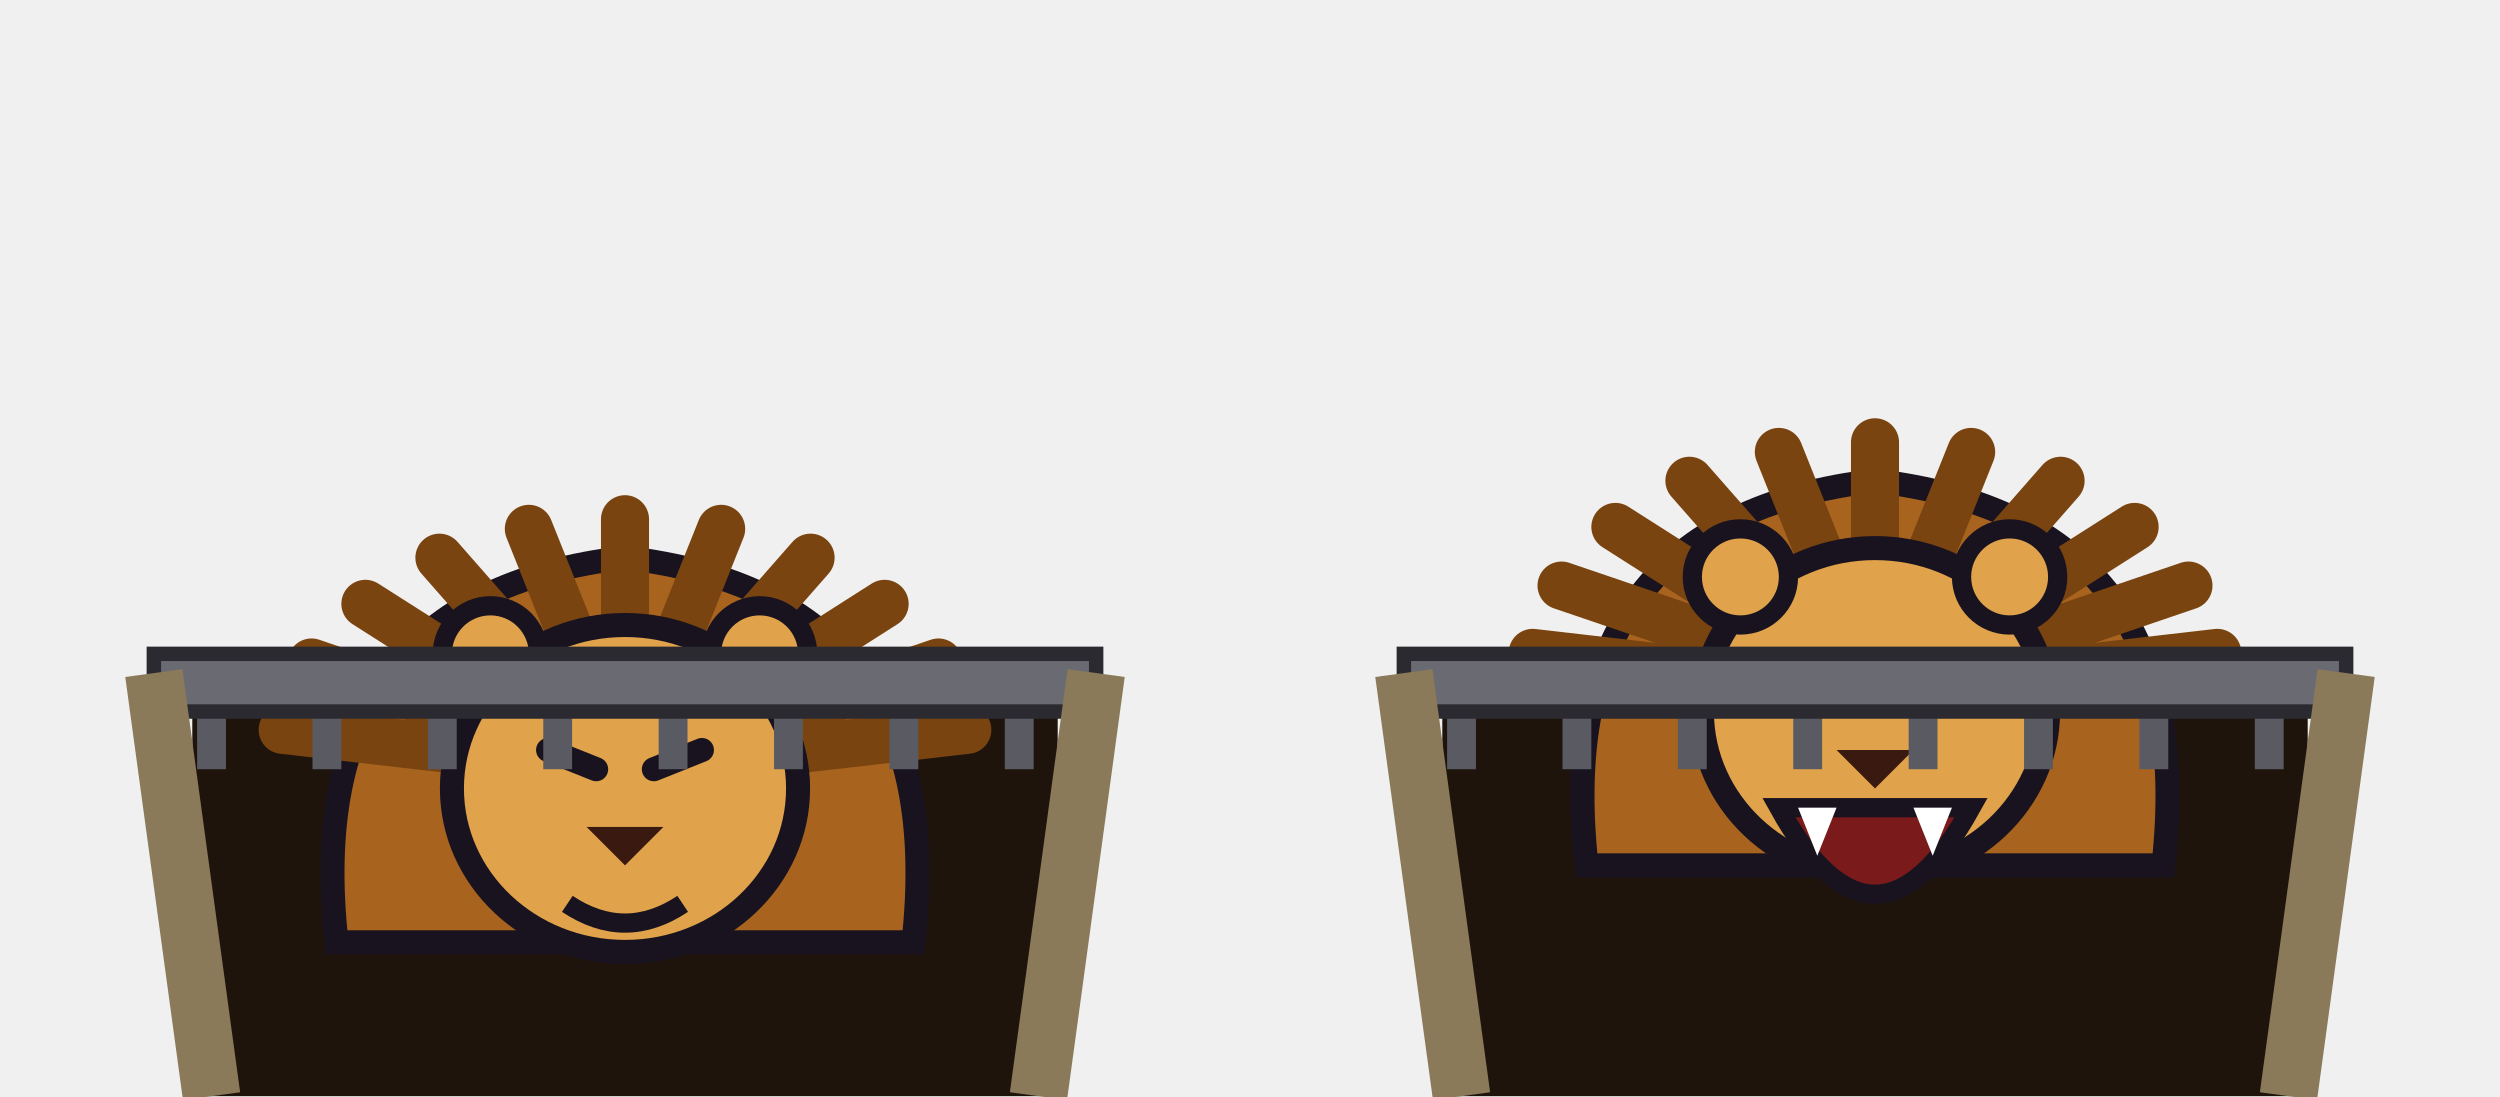
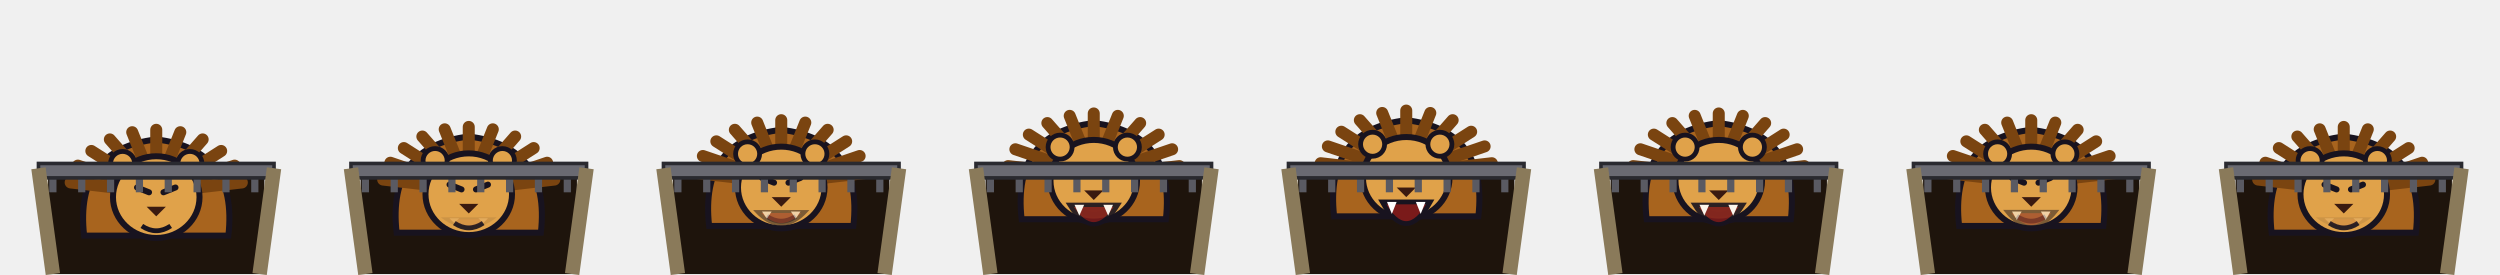
- <svg xmlns="http://www.w3.org/2000/svg" width="260" height="114" viewBox="0 0 260 114">
+ <svg xmlns="http://www.w3.org/2000/svg" width="1040" height="114" viewBox="0 0 1040 114">
  <g transform="translate(20 70)">
    <rect x="0" y="0" width="90" height="44" fill="#1e140c" />
    <g transform="translate(45 28)">
      <g>
        <path d="M-30 0 Q-34 -36 0 -40 Q34 -36 30 0 Z" fill="#a8641e" stroke="#18131f" stroke-width="2.5" />
        <path d="M0 -18 L-35.6 -22.1" stroke="#7a4410" stroke-width="5" stroke-linecap="round" />
        <path d="M0 -18 L-32.6 -29.1" stroke="#7a4410" stroke-width="5" stroke-linecap="round" />
        <path d="M0 -18 L-27 -35.2" stroke="#7a4410" stroke-width="5" stroke-linecap="round" />
        <path d="M0 -18 L-19.3 -40" stroke="#7a4410" stroke-width="5" stroke-linecap="round" />
        <path d="M0 -18 L-10 -43" stroke="#7a4410" stroke-width="5" stroke-linecap="round" />
        <path d="M0 -18 L0 -44" stroke="#7a4410" stroke-width="5" stroke-linecap="round" />
        <path d="M0 -18 L10 -43" stroke="#7a4410" stroke-width="5" stroke-linecap="round" />
        <path d="M0 -18 L19.3 -40" stroke="#7a4410" stroke-width="5" stroke-linecap="round" />
        <path d="M0 -18 L27 -35.2" stroke="#7a4410" stroke-width="5" stroke-linecap="round" />
        <path d="M0 -18 L32.6 -29.1" stroke="#7a4410" stroke-width="5" stroke-linecap="round" />
        <path d="M0 -18 L35.6 -22.1" stroke="#7a4410" stroke-width="5" stroke-linecap="round" />
        <ellipse cx="0" cy="-16" rx="18" ry="17" fill="#e0a24a" stroke="#18131f" stroke-width="2.5" />
        <circle cx="-14" cy="-30" r="5" fill="#e0a24a" stroke="#18131f" stroke-width="2" />
        <circle cx="14" cy="-30" r="5" fill="#e0a24a" stroke="#18131f" stroke-width="2" />
        <path d="M-8 -20 l5 2 M8 -20 l-5 2" stroke="#18131f" stroke-width="2.5" stroke-linecap="round" />
        <path d="M-4 -12 h8 l-4 4 Z" fill="#3a1a10" />
-         <path d="M-6 -4 Q0 0 6 -4" stroke="#18131f" stroke-width="2" fill="none" />
+         <g opacity="1">
+           <path d="M-6 -4 Q0 0 6 -4" stroke="#18131f" stroke-width="2" fill="none" />
+         </g>
+         <g opacity="0" transform="translate(0 -6) scale(1 0.3) translate(0 6)">
+           <path d="M-10 -6 Q0 12 10 -6 Z" fill="#7a1a1a" stroke="#18131f" stroke-width="2" />
+           <path d="M-8 -6 l2 5 l2 -5 M4 -6 l2 5 l2 -5" fill="#fff" />
+         </g>
      </g>
    </g>
    <line x1="2" y1="0" x2="2" y2="10" stroke="#5a5a62" stroke-width="3" />
    <line x1="14" y1="0" x2="14" y2="10" stroke="#5a5a62" stroke-width="3" />
    <line x1="26" y1="0" x2="26" y2="10" stroke="#5a5a62" stroke-width="3" />
    <line x1="38" y1="0" x2="38" y2="10" stroke="#5a5a62" stroke-width="3" />
    <line x1="50" y1="0" x2="50" y2="10" stroke="#5a5a62" stroke-width="3" />
    <line x1="62" y1="0" x2="62" y2="10" stroke="#5a5a62" stroke-width="3" />
    <line x1="74" y1="0" x2="74" y2="10" stroke="#5a5a62" stroke-width="3" />
    <line x1="86" y1="0" x2="86" y2="10" stroke="#5a5a62" stroke-width="3" />
    <rect x="-4" y="-2" width="98" height="6" fill="#6a6a72" stroke="#2a2a30" stroke-width="1.5" />
    <path d="M-4 0 L2 44 M94 0 L88 44" stroke="#8a7a5a" stroke-width="6" />
  </g>
  <g transform="translate(150 70)">
    <rect x="0" y="0" width="90" height="44" fill="#1e140c" />
+     <g transform="translate(45 26.8)">
+       <g>
+         <path d="M-30 0 Q-34 -36 0 -40 Q34 -36 30 0 Z" fill="#a8641e" stroke="#18131f" stroke-width="2.5" />
+         <path d="M0 -18 L-35.6 -22.1" stroke="#7a4410" stroke-width="5" stroke-linecap="round" />
+         <path d="M0 -18 L-32.6 -29.1" stroke="#7a4410" stroke-width="5" stroke-linecap="round" />
+         <path d="M0 -18 L-27 -35.2" stroke="#7a4410" stroke-width="5" stroke-linecap="round" />
+         <path d="M0 -18 L-19.3 -40" stroke="#7a4410" stroke-width="5" stroke-linecap="round" />
+         <path d="M0 -18 L-10 -43" stroke="#7a4410" stroke-width="5" stroke-linecap="round" />
+         <path d="M0 -18 L0 -44" stroke="#7a4410" stroke-width="5" stroke-linecap="round" />
+         <path d="M0 -18 L10 -43" stroke="#7a4410" stroke-width="5" stroke-linecap="round" />
+         <path d="M0 -18 L19.3 -40" stroke="#7a4410" stroke-width="5" stroke-linecap="round" />
+         <path d="M0 -18 L27 -35.2" stroke="#7a4410" stroke-width="5" stroke-linecap="round" />
+         <path d="M0 -18 L32.6 -29.1" stroke="#7a4410" stroke-width="5" stroke-linecap="round" />
+         <path d="M0 -18 L35.6 -22.1" stroke="#7a4410" stroke-width="5" stroke-linecap="round" />
+         <ellipse cx="0" cy="-16" rx="18" ry="17" fill="#e0a24a" stroke="#18131f" stroke-width="2.5" />
+         <circle cx="-14" cy="-30" r="5" fill="#e0a24a" stroke="#18131f" stroke-width="2" />
+         <circle cx="14" cy="-30" r="5" fill="#e0a24a" stroke="#18131f" stroke-width="2" />
+         <path d="M-8 -20 l5 2 M8 -20 l-5 2" stroke="#18131f" stroke-width="2.5" stroke-linecap="round" />
+         <path d="M-4 -12 h8 l-4 4 Z" fill="#3a1a10" />
+         <g opacity="0.9">
+           <path d="M-6 -4 Q0 0 6 -4" stroke="#18131f" stroke-width="2" fill="none" />
+         </g>
+         <g opacity="0.1" transform="translate(0 -6) scale(1 0.4) translate(0 6)">
+           <path d="M-10 -6 Q0 12 10 -6 Z" fill="#7a1a1a" stroke="#18131f" stroke-width="2" />
+           <path d="M-8 -6 l2 5 l2 -5 M4 -6 l2 5 l2 -5" fill="#fff" />
+         </g>
+       </g>
+     </g>
+     <line x1="2" y1="0" x2="2" y2="10" stroke="#5a5a62" stroke-width="3" />
+     <line x1="14" y1="0" x2="14" y2="10" stroke="#5a5a62" stroke-width="3" />
+     <line x1="26" y1="0" x2="26" y2="10" stroke="#5a5a62" stroke-width="3" />
+     <line x1="38" y1="0" x2="38" y2="10" stroke="#5a5a62" stroke-width="3" />
+     <line x1="50" y1="0" x2="50" y2="10" stroke="#5a5a62" stroke-width="3" />
+     <line x1="62" y1="0" x2="62" y2="10" stroke="#5a5a62" stroke-width="3" />
+     <line x1="74" y1="0" x2="74" y2="10" stroke="#5a5a62" stroke-width="3" />
+     <line x1="86" y1="0" x2="86" y2="10" stroke="#5a5a62" stroke-width="3" />
+     <rect x="-4" y="-2" width="98" height="6" fill="#6a6a72" stroke="#2a2a30" stroke-width="1.5" />
+     <path d="M-4 0 L2 44 M94 0 L88 44" stroke="#8a7a5a" stroke-width="6" />
+   </g>
+   <g transform="translate(280 70)">
+     <rect x="0" y="0" width="90" height="44" fill="#1e140c" />
+     <g transform="translate(45 24)">
+       <g>
+         <path d="M-30 0 Q-34 -36 0 -40 Q34 -36 30 0 Z" fill="#a8641e" stroke="#18131f" stroke-width="2.5" />
+         <path d="M0 -18 L-35.6 -22.1" stroke="#7a4410" stroke-width="5" stroke-linecap="round" />
+         <path d="M0 -18 L-32.6 -29.1" stroke="#7a4410" stroke-width="5" stroke-linecap="round" />
+         <path d="M0 -18 L-27 -35.2" stroke="#7a4410" stroke-width="5" stroke-linecap="round" />
+         <path d="M0 -18 L-19.3 -40" stroke="#7a4410" stroke-width="5" stroke-linecap="round" />
+         <path d="M0 -18 L-10 -43" stroke="#7a4410" stroke-width="5" stroke-linecap="round" />
+         <path d="M0 -18 L0 -44" stroke="#7a4410" stroke-width="5" stroke-linecap="round" />
+         <path d="M0 -18 L10 -43" stroke="#7a4410" stroke-width="5" stroke-linecap="round" />
+         <path d="M0 -18 L19.3 -40" stroke="#7a4410" stroke-width="5" stroke-linecap="round" />
+         <path d="M0 -18 L27 -35.2" stroke="#7a4410" stroke-width="5" stroke-linecap="round" />
+         <path d="M0 -18 L32.6 -29.1" stroke="#7a4410" stroke-width="5" stroke-linecap="round" />
+         <path d="M0 -18 L35.6 -22.1" stroke="#7a4410" stroke-width="5" stroke-linecap="round" />
+         <ellipse cx="0" cy="-16" rx="18" ry="17" fill="#e0a24a" stroke="#18131f" stroke-width="2.5" />
+         <circle cx="-14" cy="-30" r="5" fill="#e0a24a" stroke="#18131f" stroke-width="2" />
+         <circle cx="14" cy="-30" r="5" fill="#e0a24a" stroke="#18131f" stroke-width="2" />
+         <path d="M-8 -20 l5 2 M8 -20 l-5 2" stroke="#18131f" stroke-width="2.5" stroke-linecap="round" />
+         <path d="M-4 -12 h8 l-4 4 Z" fill="#3a1a10" />
+         <g opacity="0.5">
+           <path d="M-6 -4 Q0 0 6 -4" stroke="#18131f" stroke-width="2" fill="none" />
+         </g>
+         <g opacity="0.5" transform="translate(0 -6) scale(1 0.6) translate(0 6)">
+           <path d="M-10 -6 Q0 12 10 -6 Z" fill="#7a1a1a" stroke="#18131f" stroke-width="2" />
+           <path d="M-8 -6 l2 5 l2 -5 M4 -6 l2 5 l2 -5" fill="#fff" />
+         </g>
+       </g>
+     </g>
+     <line x1="2" y1="0" x2="2" y2="10" stroke="#5a5a62" stroke-width="3" />
+     <line x1="14" y1="0" x2="14" y2="10" stroke="#5a5a62" stroke-width="3" />
+     <line x1="26" y1="0" x2="26" y2="10" stroke="#5a5a62" stroke-width="3" />
+     <line x1="38" y1="0" x2="38" y2="10" stroke="#5a5a62" stroke-width="3" />
+     <line x1="50" y1="0" x2="50" y2="10" stroke="#5a5a62" stroke-width="3" />
+     <line x1="62" y1="0" x2="62" y2="10" stroke="#5a5a62" stroke-width="3" />
+     <line x1="74" y1="0" x2="74" y2="10" stroke="#5a5a62" stroke-width="3" />
+     <line x1="86" y1="0" x2="86" y2="10" stroke="#5a5a62" stroke-width="3" />
+     <rect x="-4" y="-2" width="98" height="6" fill="#6a6a72" stroke="#2a2a30" stroke-width="1.5" />
+     <path d="M-4 0 L2 44 M94 0 L88 44" stroke="#8a7a5a" stroke-width="6" />
+   </g>
+   <g transform="translate(410 70)">
+     <rect x="0" y="0" width="90" height="44" fill="#1e140c" />
+     <g transform="translate(45 21.2)">
+       <g>
+         <path d="M-30 0 Q-34 -36 0 -40 Q34 -36 30 0 Z" fill="#a8641e" stroke="#18131f" stroke-width="2.5" />
+         <path d="M0 -18 L-35.6 -22.1" stroke="#7a4410" stroke-width="5" stroke-linecap="round" />
+         <path d="M0 -18 L-32.6 -29.1" stroke="#7a4410" stroke-width="5" stroke-linecap="round" />
+         <path d="M0 -18 L-27 -35.2" stroke="#7a4410" stroke-width="5" stroke-linecap="round" />
+         <path d="M0 -18 L-19.3 -40" stroke="#7a4410" stroke-width="5" stroke-linecap="round" />
+         <path d="M0 -18 L-10 -43" stroke="#7a4410" stroke-width="5" stroke-linecap="round" />
+         <path d="M0 -18 L0 -44" stroke="#7a4410" stroke-width="5" stroke-linecap="round" />
+         <path d="M0 -18 L10 -43" stroke="#7a4410" stroke-width="5" stroke-linecap="round" />
+         <path d="M0 -18 L19.3 -40" stroke="#7a4410" stroke-width="5" stroke-linecap="round" />
+         <path d="M0 -18 L27 -35.2" stroke="#7a4410" stroke-width="5" stroke-linecap="round" />
+         <path d="M0 -18 L32.6 -29.1" stroke="#7a4410" stroke-width="5" stroke-linecap="round" />
+         <path d="M0 -18 L35.6 -22.1" stroke="#7a4410" stroke-width="5" stroke-linecap="round" />
+         <ellipse cx="0" cy="-16" rx="18" ry="17" fill="#e0a24a" stroke="#18131f" stroke-width="2.5" />
+         <circle cx="-14" cy="-30" r="5" fill="#e0a24a" stroke="#18131f" stroke-width="2" />
+         <circle cx="14" cy="-30" r="5" fill="#e0a24a" stroke="#18131f" stroke-width="2" />
+         <path d="M-8 -20 l5 2 M8 -20 l-5 2" stroke="#18131f" stroke-width="2.5" stroke-linecap="round" />
+         <path d="M-4 -12 h8 l-4 4 Z" fill="#3a1a10" />
+         <g opacity="0.1">
+           <path d="M-6 -4 Q0 0 6 -4" stroke="#18131f" stroke-width="2" fill="none" />
+         </g>
+         <g opacity="0.9" transform="translate(0 -6) scale(1 0.9) translate(0 6)">
+           <path d="M-10 -6 Q0 12 10 -6 Z" fill="#7a1a1a" stroke="#18131f" stroke-width="2" />
+           <path d="M-8 -6 l2 5 l2 -5 M4 -6 l2 5 l2 -5" fill="#fff" />
+         </g>
+       </g>
+     </g>
+     <line x1="2" y1="0" x2="2" y2="10" stroke="#5a5a62" stroke-width="3" />
+     <line x1="14" y1="0" x2="14" y2="10" stroke="#5a5a62" stroke-width="3" />
+     <line x1="26" y1="0" x2="26" y2="10" stroke="#5a5a62" stroke-width="3" />
+     <line x1="38" y1="0" x2="38" y2="10" stroke="#5a5a62" stroke-width="3" />
+     <line x1="50" y1="0" x2="50" y2="10" stroke="#5a5a62" stroke-width="3" />
+     <line x1="62" y1="0" x2="62" y2="10" stroke="#5a5a62" stroke-width="3" />
+     <line x1="74" y1="0" x2="74" y2="10" stroke="#5a5a62" stroke-width="3" />
+     <line x1="86" y1="0" x2="86" y2="10" stroke="#5a5a62" stroke-width="3" />
+     <rect x="-4" y="-2" width="98" height="6" fill="#6a6a72" stroke="#2a2a30" stroke-width="1.5" />
+     <path d="M-4 0 L2 44 M94 0 L88 44" stroke="#8a7a5a" stroke-width="6" />
+   </g>
+   <g transform="translate(540 70)">
+     <rect x="0" y="0" width="90" height="44" fill="#1e140c" />
    <g transform="translate(45 20)">
      <g>
        <path d="M-30 0 Q-34 -36 0 -40 Q34 -36 30 0 Z" fill="#a8641e" stroke="#18131f" stroke-width="2.5" />
        <path d="M0 -18 L-35.6 -22.1" stroke="#7a4410" stroke-width="5" stroke-linecap="round" />
        <path d="M0 -18 L-32.6 -29.1" stroke="#7a4410" stroke-width="5" stroke-linecap="round" />
        <path d="M0 -18 L-27 -35.2" stroke="#7a4410" stroke-width="5" stroke-linecap="round" />
        <path d="M0 -18 L-19.3 -40" stroke="#7a4410" stroke-width="5" stroke-linecap="round" />
        <path d="M0 -18 L-10 -43" stroke="#7a4410" stroke-width="5" stroke-linecap="round" />
        <path d="M0 -18 L0 -44" stroke="#7a4410" stroke-width="5" stroke-linecap="round" />
        <path d="M0 -18 L10 -43" stroke="#7a4410" stroke-width="5" stroke-linecap="round" />
        <path d="M0 -18 L19.3 -40" stroke="#7a4410" stroke-width="5" stroke-linecap="round" />
        <path d="M0 -18 L27 -35.2" stroke="#7a4410" stroke-width="5" stroke-linecap="round" />
        <path d="M0 -18 L32.6 -29.1" stroke="#7a4410" stroke-width="5" stroke-linecap="round" />
        <path d="M0 -18 L35.6 -22.1" stroke="#7a4410" stroke-width="5" stroke-linecap="round" />
        <ellipse cx="0" cy="-16" rx="18" ry="17" fill="#e0a24a" stroke="#18131f" stroke-width="2.5" />
        <circle cx="-14" cy="-30" r="5" fill="#e0a24a" stroke="#18131f" stroke-width="2" />
        <circle cx="14" cy="-30" r="5" fill="#e0a24a" stroke="#18131f" stroke-width="2" />
        <path d="M-8 -20 l5 2 M8 -20 l-5 2" stroke="#18131f" stroke-width="2.5" stroke-linecap="round" />
        <path d="M-4 -12 h8 l-4 4 Z" fill="#3a1a10" />
-         <path d="M-10 -6 Q0 12 10 -6 Z" fill="#7a1a1a" stroke="#18131f" stroke-width="2" />
-         <path d="M-8 -6 l2 5 l2 -5 M4 -6 l2 5 l2 -5" fill="#fff" />
+         <g opacity="0">
+           <path d="M-6 -4 Q0 0 6 -4" stroke="#18131f" stroke-width="2" fill="none" />
+         </g>
+         <g opacity="1" transform="translate(0 -6) scale(1 1) translate(0 6)">
+           <path d="M-10 -6 Q0 12 10 -6 Z" fill="#7a1a1a" stroke="#18131f" stroke-width="2" />
+           <path d="M-8 -6 l2 5 l2 -5 M4 -6 l2 5 l2 -5" fill="#fff" />
+         </g>
+       </g>
+     </g>
+     <line x1="2" y1="0" x2="2" y2="10" stroke="#5a5a62" stroke-width="3" />
+     <line x1="14" y1="0" x2="14" y2="10" stroke="#5a5a62" stroke-width="3" />
+     <line x1="26" y1="0" x2="26" y2="10" stroke="#5a5a62" stroke-width="3" />
+     <line x1="38" y1="0" x2="38" y2="10" stroke="#5a5a62" stroke-width="3" />
+     <line x1="50" y1="0" x2="50" y2="10" stroke="#5a5a62" stroke-width="3" />
+     <line x1="62" y1="0" x2="62" y2="10" stroke="#5a5a62" stroke-width="3" />
+     <line x1="74" y1="0" x2="74" y2="10" stroke="#5a5a62" stroke-width="3" />
+     <line x1="86" y1="0" x2="86" y2="10" stroke="#5a5a62" stroke-width="3" />
+     <rect x="-4" y="-2" width="98" height="6" fill="#6a6a72" stroke="#2a2a30" stroke-width="1.5" />
+     <path d="M-4 0 L2 44 M94 0 L88 44" stroke="#8a7a5a" stroke-width="6" />
+   </g>
+   <g transform="translate(670 70)">
+     <rect x="0" y="0" width="90" height="44" fill="#1e140c" />
+     <g transform="translate(45 21.2)">
+       <g>
+         <path d="M-30 0 Q-34 -36 0 -40 Q34 -36 30 0 Z" fill="#a8641e" stroke="#18131f" stroke-width="2.5" />
+         <path d="M0 -18 L-35.6 -22.1" stroke="#7a4410" stroke-width="5" stroke-linecap="round" />
+         <path d="M0 -18 L-32.6 -29.1" stroke="#7a4410" stroke-width="5" stroke-linecap="round" />
+         <path d="M0 -18 L-27 -35.2" stroke="#7a4410" stroke-width="5" stroke-linecap="round" />
+         <path d="M0 -18 L-19.3 -40" stroke="#7a4410" stroke-width="5" stroke-linecap="round" />
+         <path d="M0 -18 L-10 -43" stroke="#7a4410" stroke-width="5" stroke-linecap="round" />
+         <path d="M0 -18 L0 -44" stroke="#7a4410" stroke-width="5" stroke-linecap="round" />
+         <path d="M0 -18 L10 -43" stroke="#7a4410" stroke-width="5" stroke-linecap="round" />
+         <path d="M0 -18 L19.3 -40" stroke="#7a4410" stroke-width="5" stroke-linecap="round" />
+         <path d="M0 -18 L27 -35.2" stroke="#7a4410" stroke-width="5" stroke-linecap="round" />
+         <path d="M0 -18 L32.6 -29.1" stroke="#7a4410" stroke-width="5" stroke-linecap="round" />
+         <path d="M0 -18 L35.6 -22.1" stroke="#7a4410" stroke-width="5" stroke-linecap="round" />
+         <ellipse cx="0" cy="-16" rx="18" ry="17" fill="#e0a24a" stroke="#18131f" stroke-width="2.5" />
+         <circle cx="-14" cy="-30" r="5" fill="#e0a24a" stroke="#18131f" stroke-width="2" />
+         <circle cx="14" cy="-30" r="5" fill="#e0a24a" stroke="#18131f" stroke-width="2" />
+         <path d="M-8 -20 l5 2 M8 -20 l-5 2" stroke="#18131f" stroke-width="2.5" stroke-linecap="round" />
+         <path d="M-4 -12 h8 l-4 4 Z" fill="#3a1a10" />
+         <g opacity="0.1">
+           <path d="M-6 -4 Q0 0 6 -4" stroke="#18131f" stroke-width="2" fill="none" />
+         </g>
+         <g opacity="0.9" transform="translate(0 -6) scale(1 0.9) translate(0 6)">
+           <path d="M-10 -6 Q0 12 10 -6 Z" fill="#7a1a1a" stroke="#18131f" stroke-width="2" />
+           <path d="M-8 -6 l2 5 l2 -5 M4 -6 l2 5 l2 -5" fill="#fff" />
+         </g>
+       </g>
+     </g>
+     <line x1="2" y1="0" x2="2" y2="10" stroke="#5a5a62" stroke-width="3" />
+     <line x1="14" y1="0" x2="14" y2="10" stroke="#5a5a62" stroke-width="3" />
+     <line x1="26" y1="0" x2="26" y2="10" stroke="#5a5a62" stroke-width="3" />
+     <line x1="38" y1="0" x2="38" y2="10" stroke="#5a5a62" stroke-width="3" />
+     <line x1="50" y1="0" x2="50" y2="10" stroke="#5a5a62" stroke-width="3" />
+     <line x1="62" y1="0" x2="62" y2="10" stroke="#5a5a62" stroke-width="3" />
+     <line x1="74" y1="0" x2="74" y2="10" stroke="#5a5a62" stroke-width="3" />
+     <line x1="86" y1="0" x2="86" y2="10" stroke="#5a5a62" stroke-width="3" />
+     <rect x="-4" y="-2" width="98" height="6" fill="#6a6a72" stroke="#2a2a30" stroke-width="1.5" />
+     <path d="M-4 0 L2 44 M94 0 L88 44" stroke="#8a7a5a" stroke-width="6" />
+   </g>
+   <g transform="translate(800 70)">
+     <rect x="0" y="0" width="90" height="44" fill="#1e140c" />
+     <g transform="translate(45 24)">
+       <g>
+         <path d="M-30 0 Q-34 -36 0 -40 Q34 -36 30 0 Z" fill="#a8641e" stroke="#18131f" stroke-width="2.5" />
+         <path d="M0 -18 L-35.6 -22.1" stroke="#7a4410" stroke-width="5" stroke-linecap="round" />
+         <path d="M0 -18 L-32.6 -29.1" stroke="#7a4410" stroke-width="5" stroke-linecap="round" />
+         <path d="M0 -18 L-27 -35.2" stroke="#7a4410" stroke-width="5" stroke-linecap="round" />
+         <path d="M0 -18 L-19.3 -40" stroke="#7a4410" stroke-width="5" stroke-linecap="round" />
+         <path d="M0 -18 L-10 -43" stroke="#7a4410" stroke-width="5" stroke-linecap="round" />
+         <path d="M0 -18 L0 -44" stroke="#7a4410" stroke-width="5" stroke-linecap="round" />
+         <path d="M0 -18 L10 -43" stroke="#7a4410" stroke-width="5" stroke-linecap="round" />
+         <path d="M0 -18 L19.3 -40" stroke="#7a4410" stroke-width="5" stroke-linecap="round" />
+         <path d="M0 -18 L27 -35.2" stroke="#7a4410" stroke-width="5" stroke-linecap="round" />
+         <path d="M0 -18 L32.6 -29.1" stroke="#7a4410" stroke-width="5" stroke-linecap="round" />
+         <path d="M0 -18 L35.6 -22.1" stroke="#7a4410" stroke-width="5" stroke-linecap="round" />
+         <ellipse cx="0" cy="-16" rx="18" ry="17" fill="#e0a24a" stroke="#18131f" stroke-width="2.5" />
+         <circle cx="-14" cy="-30" r="5" fill="#e0a24a" stroke="#18131f" stroke-width="2" />
+         <circle cx="14" cy="-30" r="5" fill="#e0a24a" stroke="#18131f" stroke-width="2" />
+         <path d="M-8 -20 l5 2 M8 -20 l-5 2" stroke="#18131f" stroke-width="2.5" stroke-linecap="round" />
+         <path d="M-4 -12 h8 l-4 4 Z" fill="#3a1a10" />
+         <g opacity="0.5">
+           <path d="M-6 -4 Q0 0 6 -4" stroke="#18131f" stroke-width="2" fill="none" />
+         </g>
+         <g opacity="0.5" transform="translate(0 -6) scale(1 0.7) translate(0 6)">
+           <path d="M-10 -6 Q0 12 10 -6 Z" fill="#7a1a1a" stroke="#18131f" stroke-width="2" />
+           <path d="M-8 -6 l2 5 l2 -5 M4 -6 l2 5 l2 -5" fill="#fff" />
+         </g>
+       </g>
+     </g>
+     <line x1="2" y1="0" x2="2" y2="10" stroke="#5a5a62" stroke-width="3" />
+     <line x1="14" y1="0" x2="14" y2="10" stroke="#5a5a62" stroke-width="3" />
+     <line x1="26" y1="0" x2="26" y2="10" stroke="#5a5a62" stroke-width="3" />
+     <line x1="38" y1="0" x2="38" y2="10" stroke="#5a5a62" stroke-width="3" />
+     <line x1="50" y1="0" x2="50" y2="10" stroke="#5a5a62" stroke-width="3" />
+     <line x1="62" y1="0" x2="62" y2="10" stroke="#5a5a62" stroke-width="3" />
+     <line x1="74" y1="0" x2="74" y2="10" stroke="#5a5a62" stroke-width="3" />
+     <line x1="86" y1="0" x2="86" y2="10" stroke="#5a5a62" stroke-width="3" />
+     <rect x="-4" y="-2" width="98" height="6" fill="#6a6a72" stroke="#2a2a30" stroke-width="1.5" />
+     <path d="M-4 0 L2 44 M94 0 L88 44" stroke="#8a7a5a" stroke-width="6" />
+   </g>
+   <g transform="translate(930 70)">
+     <rect x="0" y="0" width="90" height="44" fill="#1e140c" />
+     <g transform="translate(45 26.8)">
+       <g>
+         <path d="M-30 0 Q-34 -36 0 -40 Q34 -36 30 0 Z" fill="#a8641e" stroke="#18131f" stroke-width="2.5" />
+         <path d="M0 -18 L-35.6 -22.1" stroke="#7a4410" stroke-width="5" stroke-linecap="round" />
+         <path d="M0 -18 L-32.6 -29.1" stroke="#7a4410" stroke-width="5" stroke-linecap="round" />
+         <path d="M0 -18 L-27 -35.2" stroke="#7a4410" stroke-width="5" stroke-linecap="round" />
+         <path d="M0 -18 L-19.3 -40" stroke="#7a4410" stroke-width="5" stroke-linecap="round" />
+         <path d="M0 -18 L-10 -43" stroke="#7a4410" stroke-width="5" stroke-linecap="round" />
+         <path d="M0 -18 L0 -44" stroke="#7a4410" stroke-width="5" stroke-linecap="round" />
+         <path d="M0 -18 L10 -43" stroke="#7a4410" stroke-width="5" stroke-linecap="round" />
+         <path d="M0 -18 L19.3 -40" stroke="#7a4410" stroke-width="5" stroke-linecap="round" />
+         <path d="M0 -18 L27 -35.2" stroke="#7a4410" stroke-width="5" stroke-linecap="round" />
+         <path d="M0 -18 L32.6 -29.1" stroke="#7a4410" stroke-width="5" stroke-linecap="round" />
+         <path d="M0 -18 L35.6 -22.1" stroke="#7a4410" stroke-width="5" stroke-linecap="round" />
+         <ellipse cx="0" cy="-16" rx="18" ry="17" fill="#e0a24a" stroke="#18131f" stroke-width="2.5" />
+         <circle cx="-14" cy="-30" r="5" fill="#e0a24a" stroke="#18131f" stroke-width="2" />
+         <circle cx="14" cy="-30" r="5" fill="#e0a24a" stroke="#18131f" stroke-width="2" />
+         <path d="M-8 -20 l5 2 M8 -20 l-5 2" stroke="#18131f" stroke-width="2.5" stroke-linecap="round" />
+         <path d="M-4 -12 h8 l-4 4 Z" fill="#3a1a10" />
+         <g opacity="0.9">
+           <path d="M-6 -4 Q0 0 6 -4" stroke="#18131f" stroke-width="2" fill="none" />
+         </g>
+         <g opacity="0.1" transform="translate(0 -6) scale(1 0.4) translate(0 6)">
+           <path d="M-10 -6 Q0 12 10 -6 Z" fill="#7a1a1a" stroke="#18131f" stroke-width="2" />
+           <path d="M-8 -6 l2 5 l2 -5 M4 -6 l2 5 l2 -5" fill="#fff" />
+         </g>
      </g>
    </g>
    <line x1="2" y1="0" x2="2" y2="10" stroke="#5a5a62" stroke-width="3" />
    <line x1="14" y1="0" x2="14" y2="10" stroke="#5a5a62" stroke-width="3" />
    <line x1="26" y1="0" x2="26" y2="10" stroke="#5a5a62" stroke-width="3" />
    <line x1="38" y1="0" x2="38" y2="10" stroke="#5a5a62" stroke-width="3" />
    <line x1="50" y1="0" x2="50" y2="10" stroke="#5a5a62" stroke-width="3" />
    <line x1="62" y1="0" x2="62" y2="10" stroke="#5a5a62" stroke-width="3" />
    <line x1="74" y1="0" x2="74" y2="10" stroke="#5a5a62" stroke-width="3" />
    <line x1="86" y1="0" x2="86" y2="10" stroke="#5a5a62" stroke-width="3" />
    <rect x="-4" y="-2" width="98" height="6" fill="#6a6a72" stroke="#2a2a30" stroke-width="1.5" />
    <path d="M-4 0 L2 44 M94 0 L88 44" stroke="#8a7a5a" stroke-width="6" />
  </g>
</svg>
